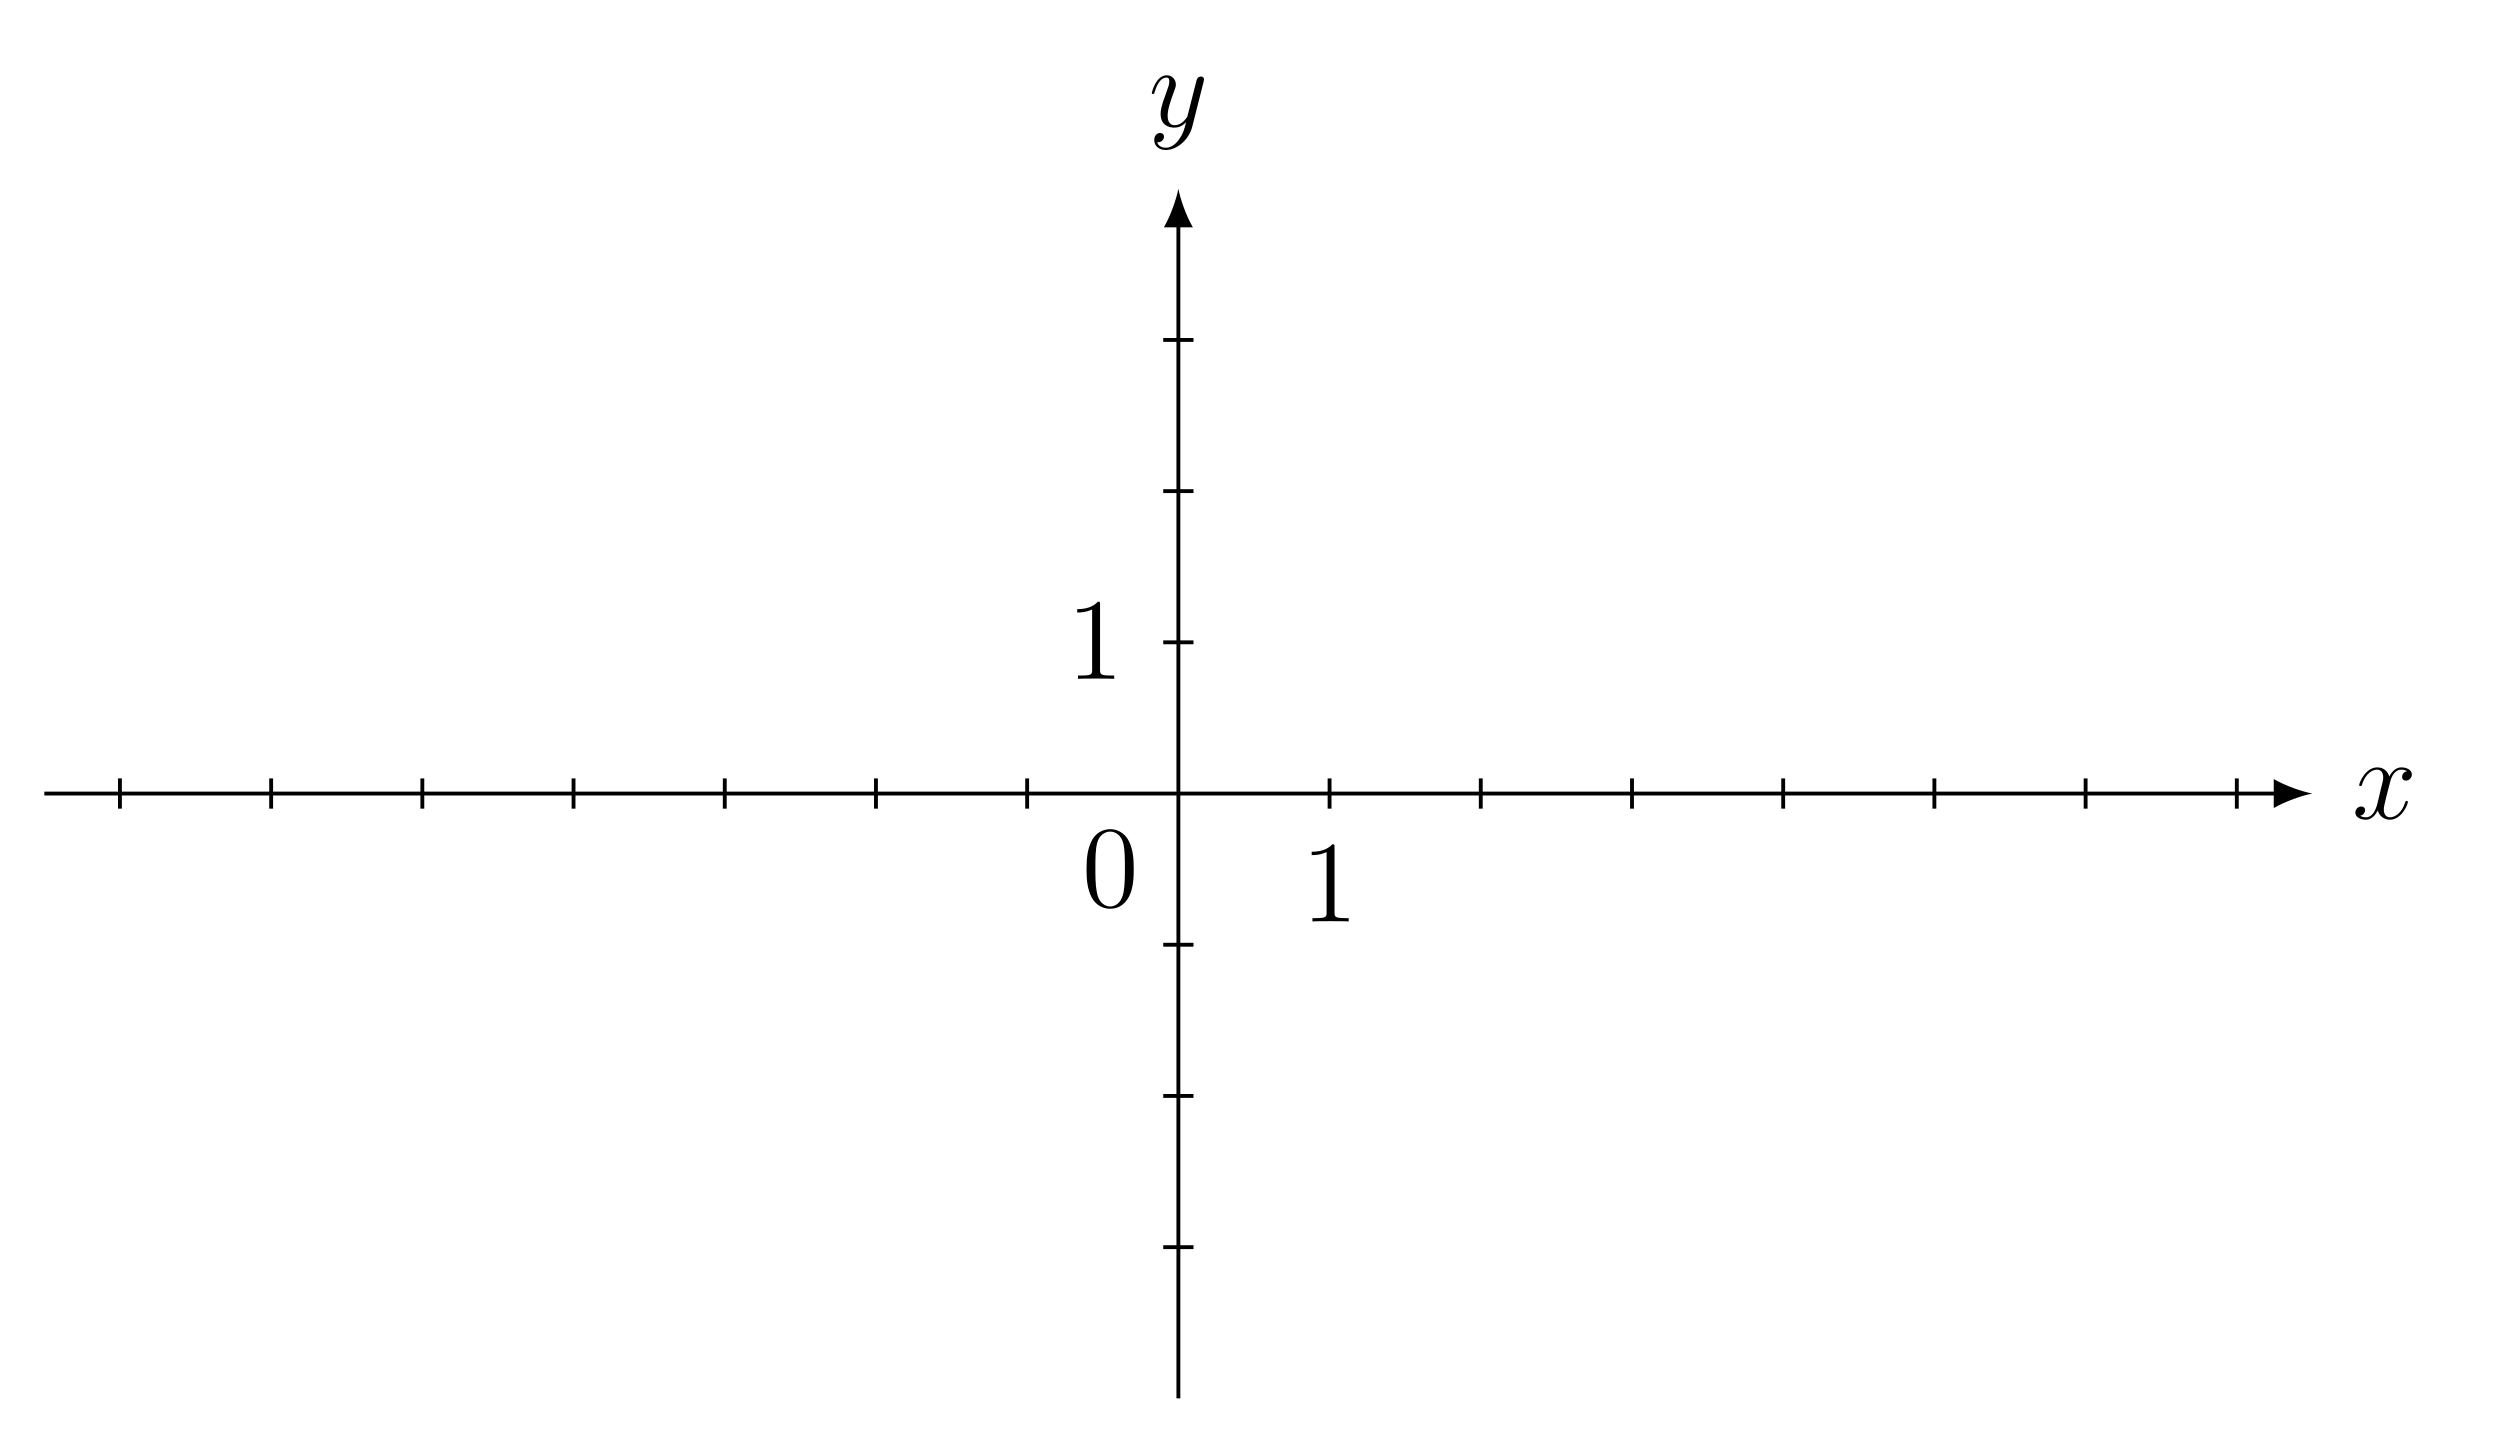
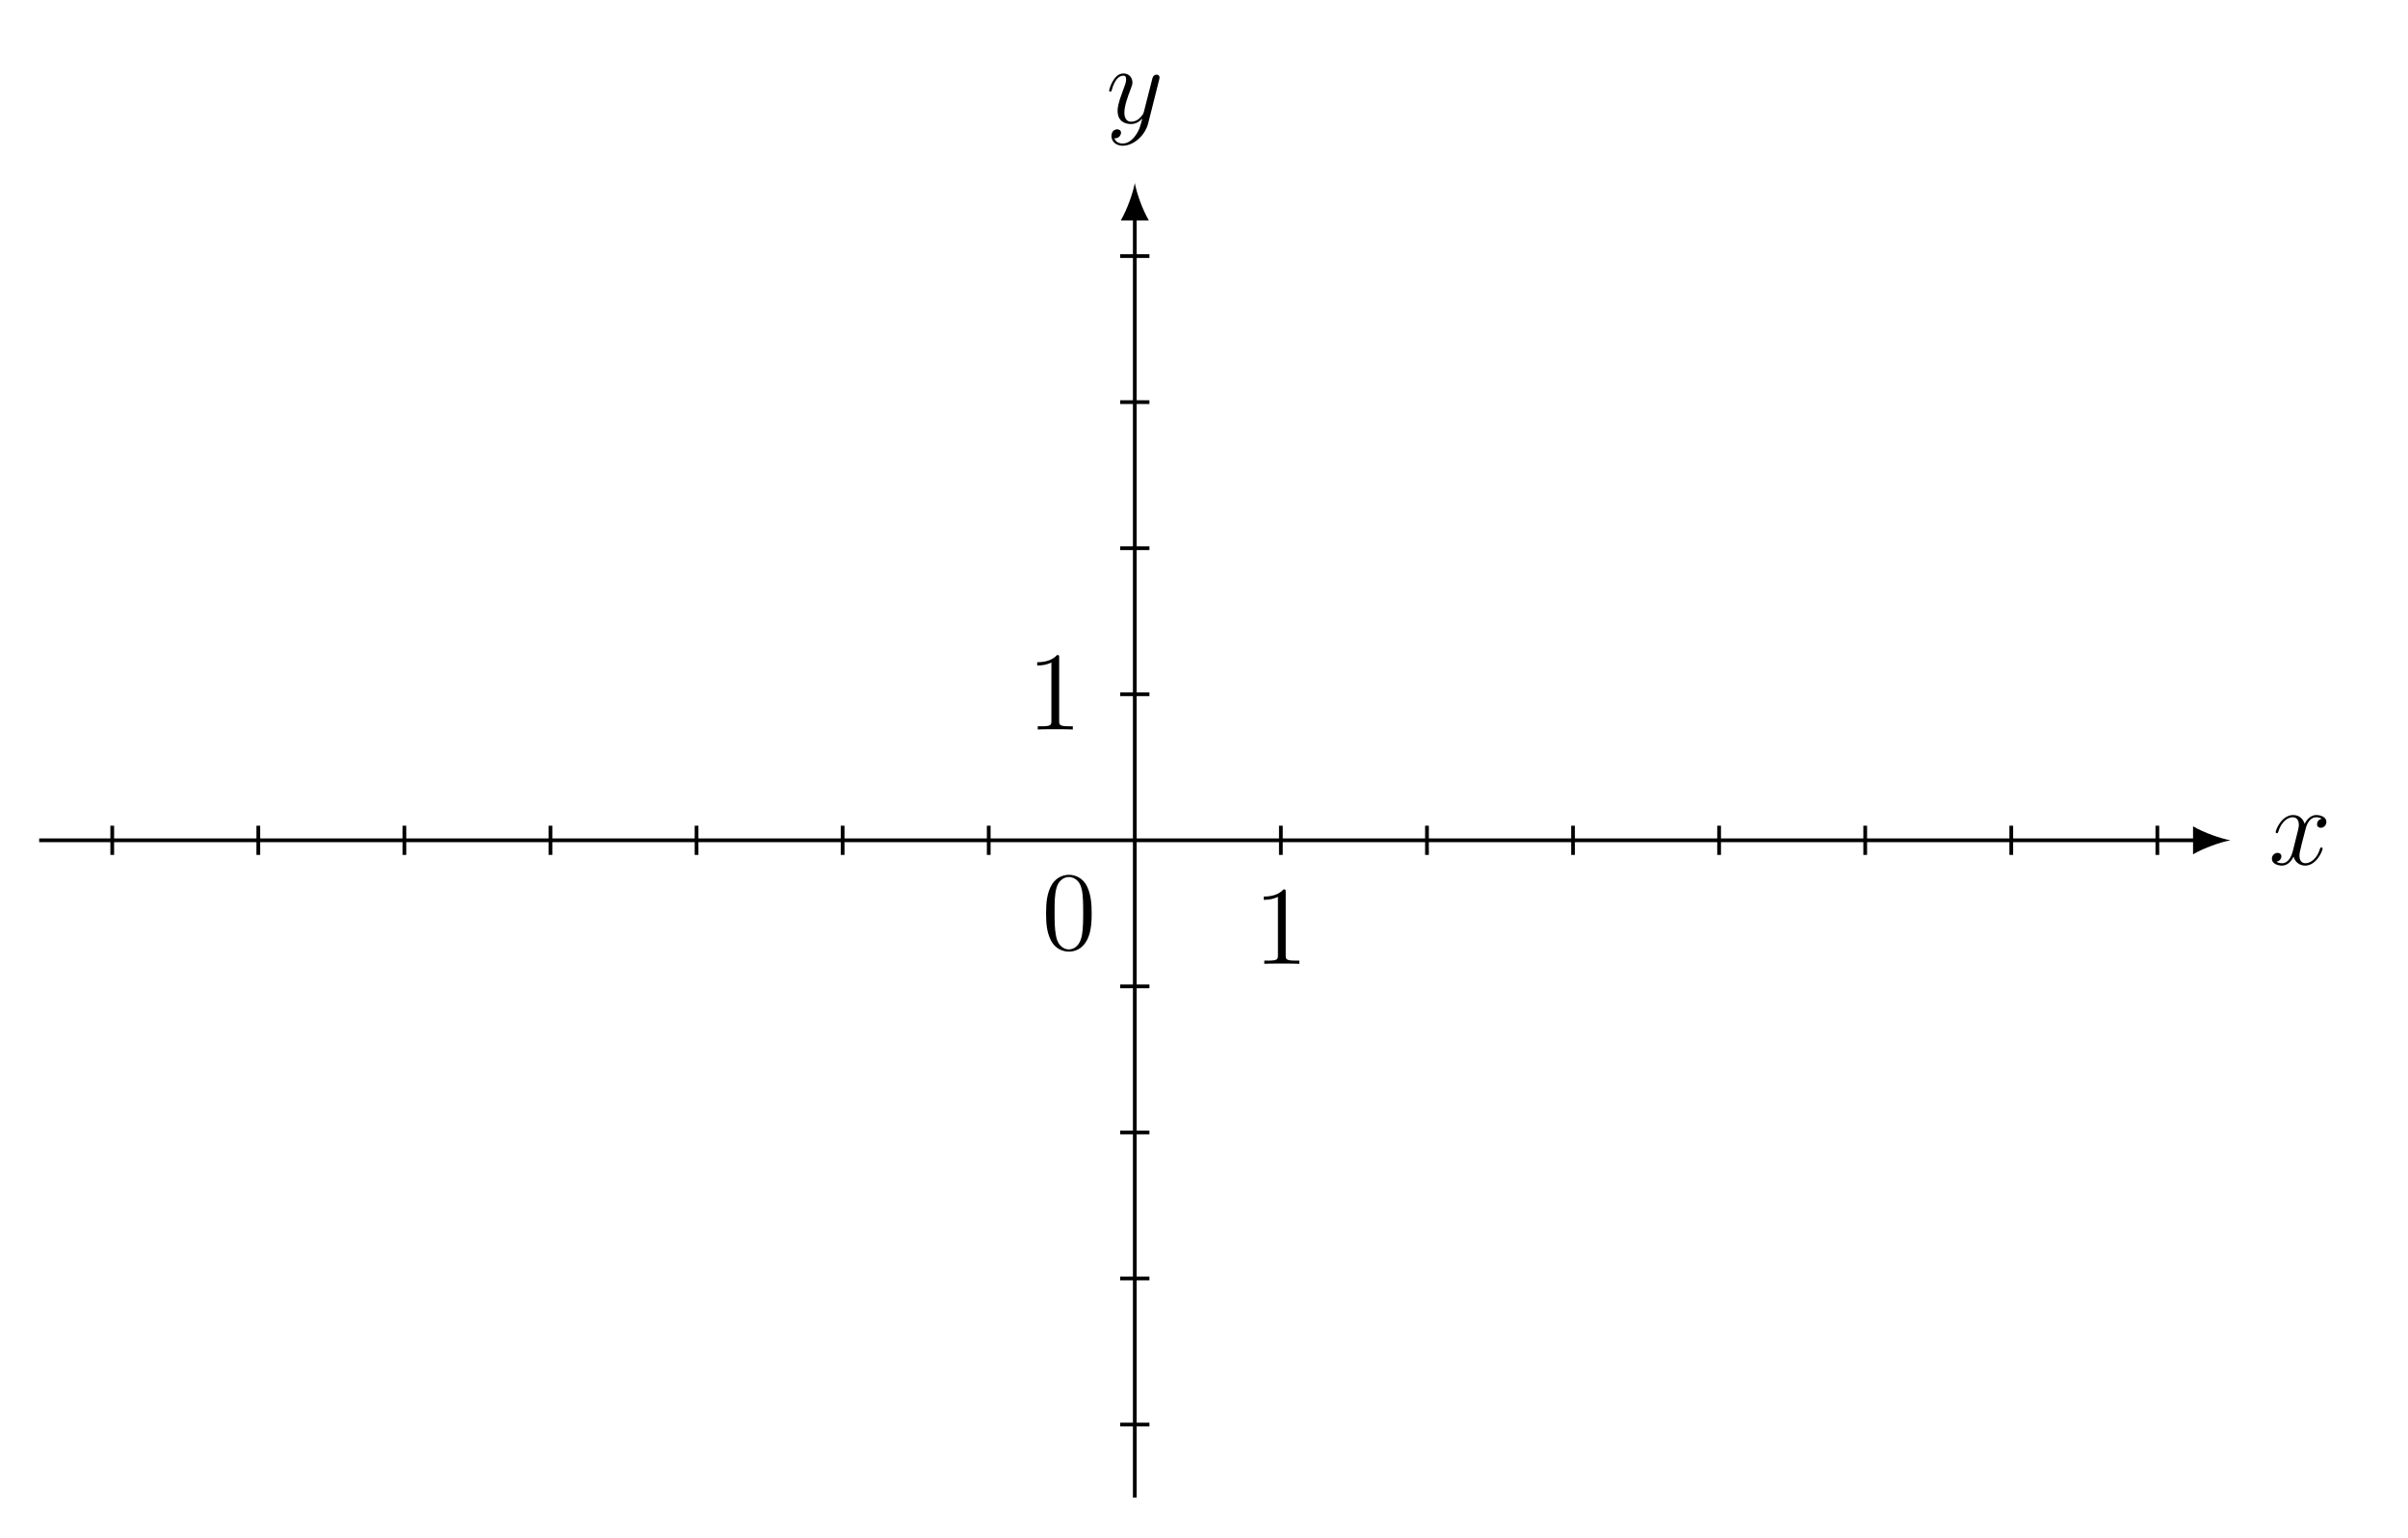
- <svg xmlns="http://www.w3.org/2000/svg" xmlns:xlink="http://www.w3.org/1999/xlink" data-source-hash="720dfef02602" width="256.683pt" height="148.369pt" viewBox="0 0 256.683 148.369" version="1.2">
+ <svg xmlns="http://www.w3.org/2000/svg" xmlns:xlink="http://www.w3.org/1999/xlink" data-source-hash="7fa7fc02d853" width="256.683pt" height="163.959pt" viewBox="0 0 256.683 163.959" version="1.2">
  <defs>
    <g>
      <symbol overflow="visible" id="glyph0-0">
        <path style="stroke:none;" d="" />
      </symbol>
      <symbol overflow="visible" id="glyph0-1">
-         <path style="stroke:none;" d="M 5.719 -1.703 C 5.719 -1.766 5.672 -1.812 5.594 -1.812 C 5.484 -1.812 5.484 -1.75 5.438 -1.656 C 5.125 -0.609 4.422 -0.125 3.891 -0.125 C 3.484 -0.125 3.25 -0.422 3.25 -0.922 C 3.25 -1.172 3.297 -1.375 3.484 -2.156 L 3.906 -3.781 C 4.078 -4.484 4.484 -5.016 5.031 -5.016 C 5.031 -5.016 5.391 -5.016 5.641 -4.859 C 5.266 -4.781 5.125 -4.5 5.125 -4.281 C 5.125 -3.984 5.344 -3.891 5.516 -3.891 C 5.875 -3.891 6.125 -4.203 6.125 -4.531 C 6.125 -5.031 5.547 -5.25 5.047 -5.25 C 4.328 -5.25 3.922 -4.531 3.812 -4.312 C 3.531 -5.203 2.797 -5.25 2.578 -5.25 C 1.375 -5.25 0.719 -3.688 0.719 -3.422 C 0.719 -3.375 0.781 -3.328 0.859 -3.328 C 0.953 -3.328 0.969 -3.391 1 -3.438 C 1.406 -4.766 2.203 -5.016 2.547 -5.016 C 3.078 -5.016 3.188 -4.516 3.188 -4.234 C 3.188 -3.969 3.125 -3.688 2.969 -3.125 L 2.578 -1.484 C 2.391 -0.781 2.047 -0.125 1.422 -0.125 C 1.359 -0.125 1.062 -0.125 0.812 -0.281 C 1.234 -0.359 1.328 -0.719 1.328 -0.859 C 1.328 -1.094 1.156 -1.234 0.922 -1.234 C 0.641 -1.234 0.328 -0.984 0.328 -0.609 C 0.328 -0.109 0.891 0.125 1.406 0.125 C 1.969 0.125 2.375 -0.328 2.625 -0.828 C 2.828 -0.125 3.422 0.125 3.859 0.125 C 5.078 0.125 5.719 -1.438 5.719 -1.703 Z M 5.719 -1.703 " />
+         <path style="stroke:none;" d="M 5.734 -1.703 C 5.734 -1.766 5.688 -1.812 5.609 -1.812 C 5.5 -1.812 5.484 -1.75 5.453 -1.656 C 5.141 -0.609 4.438 -0.125 3.906 -0.125 C 3.484 -0.125 3.266 -0.438 3.266 -0.922 C 3.266 -1.188 3.312 -1.375 3.5 -2.156 L 3.922 -3.781 C 4.094 -4.5 4.5 -5.031 5.047 -5.031 C 5.047 -5.031 5.406 -5.031 5.656 -4.875 C 5.281 -4.797 5.141 -4.516 5.141 -4.281 C 5.141 -4 5.359 -3.906 5.531 -3.906 C 5.891 -3.906 6.141 -4.219 6.141 -4.531 C 6.141 -5.031 5.562 -5.266 5.062 -5.266 C 4.328 -5.266 3.922 -4.547 3.812 -4.328 C 3.547 -5.219 2.812 -5.266 2.594 -5.266 C 1.375 -5.266 0.734 -3.703 0.734 -3.438 C 0.734 -3.391 0.781 -3.328 0.859 -3.328 C 0.953 -3.328 0.984 -3.406 1 -3.453 C 1.406 -4.781 2.203 -5.031 2.547 -5.031 C 3.094 -5.031 3.203 -4.531 3.203 -4.234 C 3.203 -3.969 3.125 -3.703 2.984 -3.125 L 2.578 -1.5 C 2.406 -0.781 2.047 -0.125 1.422 -0.125 C 1.359 -0.125 1.062 -0.125 0.812 -0.281 C 1.234 -0.359 1.344 -0.719 1.344 -0.859 C 1.344 -1.094 1.156 -1.234 0.938 -1.234 C 0.641 -1.234 0.328 -0.984 0.328 -0.609 C 0.328 -0.109 0.891 0.125 1.406 0.125 C 1.984 0.125 2.391 -0.328 2.641 -0.828 C 2.828 -0.125 3.422 0.125 3.875 0.125 C 5.078 0.125 5.734 -1.438 5.734 -1.703 Z M 5.734 -1.703 " />
      </symbol>
      <symbol overflow="visible" id="glyph0-2">
-         <path style="stroke:none;" d="M 5.656 -4.625 C 5.672 -4.688 5.688 -4.766 5.688 -4.828 C 5.688 -5.016 5.547 -5.125 5.375 -5.125 C 5.266 -5.125 5.016 -5.078 4.922 -4.734 L 4.031 -1.219 C 3.984 -1.016 3.984 -0.984 3.875 -0.859 C 3.641 -0.531 3.25 -0.125 2.672 -0.125 C 2.016 -0.125 1.953 -0.781 1.953 -1.094 C 1.953 -1.781 2.281 -2.688 2.594 -3.547 C 2.719 -3.891 2.797 -4.062 2.797 -4.297 C 2.797 -4.797 2.438 -5.25 1.859 -5.25 C 0.766 -5.25 0.328 -3.531 0.328 -3.422 C 0.328 -3.375 0.375 -3.328 0.453 -3.328 C 0.562 -3.328 0.578 -3.375 0.625 -3.531 C 0.906 -4.531 1.359 -5.016 1.828 -5.016 C 1.922 -5.016 2.125 -5.016 2.125 -4.625 C 2.125 -4.312 2 -3.969 1.828 -3.516 C 1.234 -1.953 1.234 -1.562 1.234 -1.281 C 1.234 -0.141 2.047 0.125 2.641 0.125 C 2.984 0.125 3.422 0.016 3.828 -0.422 L 3.844 -0.422 C 3.672 0.281 3.547 0.75 3.125 1.328 C 2.812 1.781 2.344 2.188 1.766 2.188 C 1.625 2.188 1.047 2.172 0.875 1.625 C 0.906 1.625 0.984 1.625 0.984 1.625 C 1.344 1.625 1.578 1.328 1.578 1.047 C 1.578 0.781 1.359 0.672 1.172 0.672 C 0.984 0.672 0.578 0.828 0.578 1.406 C 0.578 2.016 1.078 2.422 1.766 2.422 C 2.953 2.422 4.156 1.328 4.484 0.016 Z M 5.656 -4.625 " />
+         <path style="stroke:none;" d="M 5.672 -4.641 C 5.688 -4.703 5.703 -4.781 5.703 -4.844 C 5.703 -5.031 5.562 -5.141 5.391 -5.141 C 5.281 -5.141 5.031 -5.094 4.938 -4.734 L 4.047 -1.234 C 3.984 -1.016 3.984 -0.984 3.891 -0.859 C 3.656 -0.531 3.266 -0.125 2.688 -0.125 C 2.016 -0.125 1.953 -0.781 1.953 -1.094 C 1.953 -1.781 2.281 -2.703 2.609 -3.562 C 2.734 -3.906 2.812 -4.078 2.812 -4.312 C 2.812 -4.812 2.453 -5.266 1.859 -5.266 C 0.766 -5.266 0.328 -3.531 0.328 -3.438 C 0.328 -3.391 0.375 -3.328 0.453 -3.328 C 0.562 -3.328 0.578 -3.375 0.625 -3.547 C 0.906 -4.547 1.359 -5.031 1.828 -5.031 C 1.938 -5.031 2.141 -5.031 2.141 -4.625 C 2.141 -4.328 2 -3.969 1.828 -3.516 C 1.234 -1.953 1.234 -1.562 1.234 -1.281 C 1.234 -0.141 2.047 0.125 2.656 0.125 C 3 0.125 3.422 0.016 3.844 -0.438 L 3.859 -0.422 C 3.672 0.281 3.562 0.75 3.141 1.344 C 2.812 1.797 2.359 2.203 1.766 2.203 C 1.625 2.203 1.047 2.172 0.875 1.625 C 0.906 1.641 0.984 1.641 0.984 1.641 C 1.344 1.641 1.594 1.328 1.594 1.047 C 1.594 0.781 1.359 0.688 1.188 0.688 C 0.984 0.688 0.578 0.828 0.578 1.406 C 0.578 2.016 1.094 2.438 1.766 2.438 C 2.953 2.438 4.172 1.344 4.5 0.016 Z M 5.672 -4.641 " />
      </symbol>
      <symbol overflow="visible" id="glyph1-0">
        <path style="stroke:none;" d="" />
      </symbol>
      <symbol overflow="visible" id="glyph1-1">
-         <path style="stroke:none;" d="M 4.875 0 L 4.875 -0.344 L 4.516 -0.344 C 3.469 -0.344 3.422 -0.484 3.422 -0.922 L 3.422 -7.625 C 3.422 -7.906 3.422 -7.922 3.188 -7.922 C 2.906 -7.594 2.312 -7.156 1.078 -7.156 L 1.078 -6.812 C 1.359 -6.812 1.953 -6.812 2.609 -7.125 L 2.609 -0.922 C 2.609 -0.484 2.578 -0.344 1.531 -0.344 L 1.156 -0.344 L 1.156 0 C 1.469 -0.031 2.625 -0.031 3.031 -0.031 C 3.422 -0.031 4.562 -0.031 4.875 0 Z M 4.875 0 " />
+         <path style="stroke:none;" d="M 4.891 0 L 4.891 -0.344 L 4.531 -0.344 C 3.469 -0.344 3.438 -0.484 3.438 -0.922 L 3.438 -7.656 C 3.438 -7.922 3.438 -7.938 3.203 -7.938 C 2.906 -7.609 2.312 -7.172 1.094 -7.172 L 1.094 -6.828 C 1.359 -6.828 1.953 -6.828 2.609 -7.141 L 2.609 -0.922 C 2.609 -0.484 2.578 -0.344 1.531 -0.344 L 1.156 -0.344 L 1.156 0 C 1.484 -0.031 2.641 -0.031 3.031 -0.031 C 3.422 -0.031 4.578 -0.031 4.891 0 Z M 4.891 0 " />
      </symbol>
      <symbol overflow="visible" id="glyph1-2">
-         <path style="stroke:none;" d="M 5.328 -3.812 C 5.328 -4.797 5.281 -5.766 4.844 -6.672 C 4.359 -7.656 3.5 -7.922 2.922 -7.922 C 2.219 -7.922 1.375 -7.578 0.938 -6.578 C 0.609 -5.828 0.484 -5.094 0.484 -3.812 C 0.484 -2.656 0.578 -1.781 1 -0.938 C 1.469 -0.031 2.281 0.25 2.906 0.25 C 3.938 0.25 4.531 -0.375 4.875 -1.062 C 5.312 -1.953 5.328 -3.125 5.328 -3.812 Z M 4.422 -3.953 C 4.422 -3.156 4.422 -2.25 4.297 -1.531 C 4.078 -0.219 3.328 0.016 2.906 0.016 C 2.531 0.016 1.75 -0.203 1.531 -1.5 C 1.391 -2.219 1.391 -3.125 1.391 -3.953 C 1.391 -4.922 1.391 -5.812 1.578 -6.516 C 1.781 -7.312 2.391 -7.672 2.906 -7.672 C 3.359 -7.672 4.047 -7.406 4.281 -6.375 C 4.422 -5.703 4.422 -4.766 4.422 -3.953 Z M 4.422 -3.953 " />
+         <path style="stroke:none;" d="M 5.344 -3.812 C 5.344 -4.812 5.281 -5.781 4.859 -6.688 C 4.375 -7.672 3.516 -7.938 2.922 -7.938 C 2.234 -7.938 1.391 -7.594 0.938 -6.594 C 0.609 -5.844 0.484 -5.109 0.484 -3.812 C 0.484 -2.656 0.578 -1.797 1 -0.938 C 1.469 -0.031 2.297 0.25 2.906 0.25 C 3.953 0.25 4.547 -0.375 4.891 -1.062 C 5.328 -1.953 5.344 -3.125 5.344 -3.812 Z M 4.438 -3.969 C 4.438 -3.156 4.438 -2.25 4.312 -1.531 C 4.078 -0.219 3.328 0.016 2.906 0.016 C 2.531 0.016 1.75 -0.203 1.531 -1.5 C 1.391 -2.219 1.391 -3.125 1.391 -3.969 C 1.391 -4.938 1.391 -5.828 1.594 -6.531 C 1.797 -7.328 2.406 -7.703 2.906 -7.703 C 3.359 -7.703 4.062 -7.422 4.281 -6.406 C 4.438 -5.719 4.438 -4.781 4.438 -3.969 Z M 4.438 -3.969 " />
      </symbol>
    </g>
  </defs>
  <g id="surface1">
-     <path style="fill:none;stroke-width:0.399;stroke-linecap:butt;stroke-linejoin:miter;stroke:rgb(0%,0%,0%);stroke-opacity:1;stroke-miterlimit:10;" d="M -116.931 -0.001 L 113.345 -0.001 " transform="matrix(0.995765,0,0,-0.995765,120.9868,81.47549)" />
-     <path style=" stroke:none;fill-rule:nonzero;fill:rgb(0%,0%,0%);fill-opacity:1;" d="M 237.422 81.477 C 236.363 81.277 234.645 80.684 233.453 79.988 L 233.453 82.965 C 234.645 82.27 236.363 81.676 237.422 81.477 " />
+     <path style="fill:none;stroke-width:0.399;stroke-linecap:butt;stroke-linejoin:miter;stroke:rgb(0%,0%,0%);stroke-opacity:1;stroke-miterlimit:10;" d="M -116.933 0.001 L 113.343 0.001 " transform="matrix(0.998767,0,0,-0.998767,120.9646,89.5871)" />
+     <path style=" stroke:none;fill-rule:nonzero;fill:rgb(0%,0%,0%);fill-opacity:1;" d="M 237.75 89.586 C 236.691 89.387 234.965 88.793 233.77 88.094 L 233.77 91.078 C 234.965 90.383 236.691 89.785 237.75 89.586 " />
    <g style="fill:rgb(0%,0%,0%);fill-opacity:1;">
-       <use xlink:href="#glyph0-1" x="241.505" y="84.039" />
+       <use xlink:href="#glyph0-1" x="241.846" y="92.158" />
    </g>
-     <path style="fill:none;stroke-width:0.399;stroke-linecap:butt;stroke-linejoin:miter;stroke:rgb(0%,0%,0%);stroke-opacity:1;stroke-miterlimit:10;" d="M 0.002 -62.363 L 0.002 58.775 " transform="matrix(0.995765,0,0,-0.995765,120.9868,81.47549)" />
-     <path style=" stroke:none;fill-rule:nonzero;fill:rgb(0%,0%,0%);fill-opacity:1;" d="M 120.988 19.375 C 120.789 20.434 120.191 22.152 119.5 23.344 L 122.477 23.344 C 121.781 22.152 121.184 20.434 120.988 19.375 " />
+     <path style="fill:none;stroke-width:0.399;stroke-linecap:butt;stroke-linejoin:miter;stroke:rgb(0%,0%,0%);stroke-opacity:1;stroke-miterlimit:10;" d="M 0 -70.16 L 0 66.572 " transform="matrix(0.998767,0,0,-0.998767,120.9646,89.5871)" />
+     <path style=" stroke:none;fill-rule:nonzero;fill:rgb(0%,0%,0%);fill-opacity:1;" d="M 120.965 19.516 C 120.766 20.578 120.168 22.301 119.473 23.496 L 122.457 23.496 C 121.762 22.301 121.164 20.578 120.965 19.516 " />
    <g style="fill:rgb(0%,0%,0%);fill-opacity:1;">
-       <use xlink:href="#glyph0-2" x="117.932" y="12.979" />
+       <use xlink:href="#glyph0-2" x="117.9" y="13.099" />
    </g>
-     <path style="fill:none;stroke-width:0.399;stroke-linecap:butt;stroke-linejoin:miter;stroke:rgb(0%,0%,0%);stroke-opacity:1;stroke-miterlimit:10;" d="M -109.136 -1.558 L -109.136 1.56 " transform="matrix(0.995765,0,0,-0.995765,120.9868,81.47549)" />
-     <path style="fill:none;stroke-width:0.399;stroke-linecap:butt;stroke-linejoin:miter;stroke:rgb(0%,0%,0%);stroke-opacity:1;stroke-miterlimit:10;" d="M -93.543 -1.558 L -93.543 1.56 " transform="matrix(0.995765,0,0,-0.995765,120.9868,81.47549)" />
-     <path style="fill:none;stroke-width:0.399;stroke-linecap:butt;stroke-linejoin:miter;stroke:rgb(0%,0%,0%);stroke-opacity:1;stroke-miterlimit:10;" d="M -77.954 -1.558 L -77.954 1.56 " transform="matrix(0.995765,0,0,-0.995765,120.9868,81.47549)" />
-     <path style="fill:none;stroke-width:0.399;stroke-linecap:butt;stroke-linejoin:miter;stroke:rgb(0%,0%,0%);stroke-opacity:1;stroke-miterlimit:10;" d="M -62.364 -1.558 L -62.364 1.56 " transform="matrix(0.995765,0,0,-0.995765,120.9868,81.47549)" />
-     <path style="fill:none;stroke-width:0.399;stroke-linecap:butt;stroke-linejoin:miter;stroke:rgb(0%,0%,0%);stroke-opacity:1;stroke-miterlimit:10;" d="M -46.771 -1.558 L -46.771 1.56 " transform="matrix(0.995765,0,0,-0.995765,120.9868,81.47549)" />
-     <path style="fill:none;stroke-width:0.399;stroke-linecap:butt;stroke-linejoin:miter;stroke:rgb(0%,0%,0%);stroke-opacity:1;stroke-miterlimit:10;" d="M -31.181 -1.558 L -31.181 1.56 " transform="matrix(0.995765,0,0,-0.995765,120.9868,81.47549)" />
-     <path style="fill:none;stroke-width:0.399;stroke-linecap:butt;stroke-linejoin:miter;stroke:rgb(0%,0%,0%);stroke-opacity:1;stroke-miterlimit:10;" d="M -15.592 -1.558 L -15.592 1.56 " transform="matrix(0.995765,0,0,-0.995765,120.9868,81.47549)" />
-     <path style="fill:none;stroke-width:0.399;stroke-linecap:butt;stroke-linejoin:miter;stroke:rgb(0%,0%,0%);stroke-opacity:1;stroke-miterlimit:10;" d="M 15.591 -1.558 L 15.591 1.56 " transform="matrix(0.995765,0,0,-0.995765,120.9868,81.47549)" />
-     <path style="fill:none;stroke-width:0.399;stroke-linecap:butt;stroke-linejoin:miter;stroke:rgb(0%,0%,0%);stroke-opacity:1;stroke-miterlimit:10;" d="M 31.18 -1.558 L 31.18 1.56 " transform="matrix(0.995765,0,0,-0.995765,120.9868,81.47549)" />
-     <path style="fill:none;stroke-width:0.399;stroke-linecap:butt;stroke-linejoin:miter;stroke:rgb(0%,0%,0%);stroke-opacity:1;stroke-miterlimit:10;" d="M 46.774 -1.558 L 46.774 1.56 " transform="matrix(0.995765,0,0,-0.995765,120.9868,81.47549)" />
-     <path style="fill:none;stroke-width:0.399;stroke-linecap:butt;stroke-linejoin:miter;stroke:rgb(0%,0%,0%);stroke-opacity:1;stroke-miterlimit:10;" d="M 62.363 -1.558 L 62.363 1.56 " transform="matrix(0.995765,0,0,-0.995765,120.9868,81.47549)" />
-     <path style="fill:none;stroke-width:0.399;stroke-linecap:butt;stroke-linejoin:miter;stroke:rgb(0%,0%,0%);stroke-opacity:1;stroke-miterlimit:10;" d="M 77.953 -1.558 L 77.953 1.56 " transform="matrix(0.995765,0,0,-0.995765,120.9868,81.47549)" />
-     <path style="fill:none;stroke-width:0.399;stroke-linecap:butt;stroke-linejoin:miter;stroke:rgb(0%,0%,0%);stroke-opacity:1;stroke-miterlimit:10;" d="M 93.546 -1.558 L 93.546 1.56 " transform="matrix(0.995765,0,0,-0.995765,120.9868,81.47549)" />
-     <path style="fill:none;stroke-width:0.399;stroke-linecap:butt;stroke-linejoin:miter;stroke:rgb(0%,0%,0%);stroke-opacity:1;stroke-miterlimit:10;" d="M 109.136 -1.558 L 109.136 1.56 " transform="matrix(0.995765,0,0,-0.995765,120.9868,81.47549)" />
-     <path style="fill:none;stroke-width:0.399;stroke-linecap:butt;stroke-linejoin:miter;stroke:rgb(0%,0%,0%);stroke-opacity:1;stroke-miterlimit:10;" d="M -1.56 -46.773 L 1.559 -46.773 " transform="matrix(0.995765,0,0,-0.995765,120.9868,81.47549)" />
-     <path style="fill:none;stroke-width:0.399;stroke-linecap:butt;stroke-linejoin:miter;stroke:rgb(0%,0%,0%);stroke-opacity:1;stroke-miterlimit:10;" d="M -1.56 -31.18 L 1.559 -31.18 " transform="matrix(0.995765,0,0,-0.995765,120.9868,81.47549)" />
-     <path style="fill:none;stroke-width:0.399;stroke-linecap:butt;stroke-linejoin:miter;stroke:rgb(0%,0%,0%);stroke-opacity:1;stroke-miterlimit:10;" d="M -1.56 -15.591 L 1.559 -15.591 " transform="matrix(0.995765,0,0,-0.995765,120.9868,81.47549)" />
-     <path style="fill:none;stroke-width:0.399;stroke-linecap:butt;stroke-linejoin:miter;stroke:rgb(0%,0%,0%);stroke-opacity:1;stroke-miterlimit:10;" d="M -1.56 15.592 L 1.559 15.592 " transform="matrix(0.995765,0,0,-0.995765,120.9868,81.47549)" />
-     <path style="fill:none;stroke-width:0.399;stroke-linecap:butt;stroke-linejoin:miter;stroke:rgb(0%,0%,0%);stroke-opacity:1;stroke-miterlimit:10;" d="M -1.56 31.182 L 1.559 31.182 " transform="matrix(0.995765,0,0,-0.995765,120.9868,81.47549)" />
-     <path style="fill:none;stroke-width:0.399;stroke-linecap:butt;stroke-linejoin:miter;stroke:rgb(0%,0%,0%);stroke-opacity:1;stroke-miterlimit:10;" d="M -1.56 46.771 L 1.559 46.771 " transform="matrix(0.995765,0,0,-0.995765,120.9868,81.47549)" />
+     <path style="fill:none;stroke-width:0.399;stroke-linecap:butt;stroke-linejoin:miter;stroke:rgb(0%,0%,0%);stroke-opacity:1;stroke-miterlimit:10;" d="M -109.134 -1.559 L -109.134 1.558 " transform="matrix(0.998767,0,0,-0.998767,120.9646,89.5871)" />
+     <path style="fill:none;stroke-width:0.399;stroke-linecap:butt;stroke-linejoin:miter;stroke:rgb(0%,0%,0%);stroke-opacity:1;stroke-miterlimit:10;" d="M -93.545 -1.559 L -93.545 1.558 " transform="matrix(0.998767,0,0,-0.998767,120.9646,89.5871)" />
+     <path style="fill:none;stroke-width:0.399;stroke-linecap:butt;stroke-linejoin:miter;stroke:rgb(0%,0%,0%);stroke-opacity:1;stroke-miterlimit:10;" d="M -77.955 -1.559 L -77.955 1.558 " transform="matrix(0.998767,0,0,-0.998767,120.9646,89.5871)" />
+     <path style="fill:none;stroke-width:0.399;stroke-linecap:butt;stroke-linejoin:miter;stroke:rgb(0%,0%,0%);stroke-opacity:1;stroke-miterlimit:10;" d="M -62.362 -1.559 L -62.362 1.558 " transform="matrix(0.998767,0,0,-0.998767,120.9646,89.5871)" />
+     <path style="fill:none;stroke-width:0.399;stroke-linecap:butt;stroke-linejoin:miter;stroke:rgb(0%,0%,0%);stroke-opacity:1;stroke-miterlimit:10;" d="M -46.772 -1.559 L -46.772 1.558 " transform="matrix(0.998767,0,0,-0.998767,120.9646,89.5871)" />
+     <path style="fill:none;stroke-width:0.399;stroke-linecap:butt;stroke-linejoin:miter;stroke:rgb(0%,0%,0%);stroke-opacity:1;stroke-miterlimit:10;" d="M -31.183 -1.559 L -31.183 1.558 " transform="matrix(0.998767,0,0,-0.998767,120.9646,89.5871)" />
+     <path style="fill:none;stroke-width:0.399;stroke-linecap:butt;stroke-linejoin:miter;stroke:rgb(0%,0%,0%);stroke-opacity:1;stroke-miterlimit:10;" d="M -15.589 -1.559 L -15.589 1.558 " transform="matrix(0.998767,0,0,-0.998767,120.9646,89.5871)" />
+     <path style="fill:none;stroke-width:0.399;stroke-linecap:butt;stroke-linejoin:miter;stroke:rgb(0%,0%,0%);stroke-opacity:1;stroke-miterlimit:10;" d="M 15.59 -1.559 L 15.59 1.558 " transform="matrix(0.998767,0,0,-0.998767,120.9646,89.5871)" />
+     <path style="fill:none;stroke-width:0.399;stroke-linecap:butt;stroke-linejoin:miter;stroke:rgb(0%,0%,0%);stroke-opacity:1;stroke-miterlimit:10;" d="M 31.183 -1.559 L 31.183 1.558 " transform="matrix(0.998767,0,0,-0.998767,120.9646,89.5871)" />
+     <path style="fill:none;stroke-width:0.399;stroke-linecap:butt;stroke-linejoin:miter;stroke:rgb(0%,0%,0%);stroke-opacity:1;stroke-miterlimit:10;" d="M 46.773 -1.559 L 46.773 1.558 " transform="matrix(0.998767,0,0,-0.998767,120.9646,89.5871)" />
+     <path style="fill:none;stroke-width:0.399;stroke-linecap:butt;stroke-linejoin:miter;stroke:rgb(0%,0%,0%);stroke-opacity:1;stroke-miterlimit:10;" d="M 62.362 -1.559 L 62.362 1.558 " transform="matrix(0.998767,0,0,-0.998767,120.9646,89.5871)" />
+     <path style="fill:none;stroke-width:0.399;stroke-linecap:butt;stroke-linejoin:miter;stroke:rgb(0%,0%,0%);stroke-opacity:1;stroke-miterlimit:10;" d="M 77.956 -1.559 L 77.956 1.558 " transform="matrix(0.998767,0,0,-0.998767,120.9646,89.5871)" />
+     <path style="fill:none;stroke-width:0.399;stroke-linecap:butt;stroke-linejoin:miter;stroke:rgb(0%,0%,0%);stroke-opacity:1;stroke-miterlimit:10;" d="M 93.545 -1.559 L 93.545 1.558 " transform="matrix(0.998767,0,0,-0.998767,120.9646,89.5871)" />
+     <path style="fill:none;stroke-width:0.399;stroke-linecap:butt;stroke-linejoin:miter;stroke:rgb(0%,0%,0%);stroke-opacity:1;stroke-miterlimit:10;" d="M 109.135 -1.559 L 109.135 1.558 " transform="matrix(0.998767,0,0,-0.998767,120.9646,89.5871)" />
+     <path style="fill:none;stroke-width:0.399;stroke-linecap:butt;stroke-linejoin:miter;stroke:rgb(0%,0%,0%);stroke-opacity:1;stroke-miterlimit:10;" d="M -1.56 -62.365 L 1.561 -62.365 " transform="matrix(0.998767,0,0,-0.998767,120.9646,89.5871)" />
+     <path style="fill:none;stroke-width:0.399;stroke-linecap:butt;stroke-linejoin:miter;stroke:rgb(0%,0%,0%);stroke-opacity:1;stroke-miterlimit:10;" d="M -1.56 -46.771 L 1.561 -46.771 " transform="matrix(0.998767,0,0,-0.998767,120.9646,89.5871)" />
+     <path style="fill:none;stroke-width:0.399;stroke-linecap:butt;stroke-linejoin:miter;stroke:rgb(0%,0%,0%);stroke-opacity:1;stroke-miterlimit:10;" d="M -1.56 -31.182 L 1.561 -31.182 " transform="matrix(0.998767,0,0,-0.998767,120.9646,89.5871)" />
+     <path style="fill:none;stroke-width:0.399;stroke-linecap:butt;stroke-linejoin:miter;stroke:rgb(0%,0%,0%);stroke-opacity:1;stroke-miterlimit:10;" d="M -1.56 -15.592 L 1.561 -15.592 " transform="matrix(0.998767,0,0,-0.998767,120.9646,89.5871)" />
+     <path style="fill:none;stroke-width:0.399;stroke-linecap:butt;stroke-linejoin:miter;stroke:rgb(0%,0%,0%);stroke-opacity:1;stroke-miterlimit:10;" d="M -1.56 15.591 L 1.561 15.591 " transform="matrix(0.998767,0,0,-0.998767,120.9646,89.5871)" />
+     <path style="fill:none;stroke-width:0.399;stroke-linecap:butt;stroke-linejoin:miter;stroke:rgb(0%,0%,0%);stroke-opacity:1;stroke-miterlimit:10;" d="M -1.56 31.18 L 1.561 31.18 " transform="matrix(0.998767,0,0,-0.998767,120.9646,89.5871)" />
+     <path style="fill:none;stroke-width:0.399;stroke-linecap:butt;stroke-linejoin:miter;stroke:rgb(0%,0%,0%);stroke-opacity:1;stroke-miterlimit:10;" d="M -1.56 46.774 L 1.561 46.774 " transform="matrix(0.998767,0,0,-0.998767,120.9646,89.5871)" />
+     <path style="fill:none;stroke-width:0.399;stroke-linecap:butt;stroke-linejoin:miter;stroke:rgb(0%,0%,0%);stroke-opacity:1;stroke-miterlimit:10;" d="M -1.56 62.363 L 1.561 62.363 " transform="matrix(0.998767,0,0,-0.998767,120.9646,89.5871)" />
    <g style="fill:rgb(0%,0%,0%);fill-opacity:1;">
-       <use xlink:href="#glyph1-1" x="133.597" y="94.609" />
+       <use xlink:href="#glyph1-1" x="133.613" y="102.759" />
    </g>
    <g style="fill:rgb(0%,0%,0%);fill-opacity:1;">
-       <use xlink:href="#glyph1-1" x="109.523" y="69.7" />
+       <use xlink:href="#glyph1-1" x="109.466" y="77.775" />
    </g>
    <g style="fill:rgb(0%,0%,0%);fill-opacity:1;">
-       <use xlink:href="#glyph1-2" x="111.075" y="93.055" />
+       <use xlink:href="#glyph1-2" x="111.023" y="101.202" />
    </g>
  </g>
</svg>
